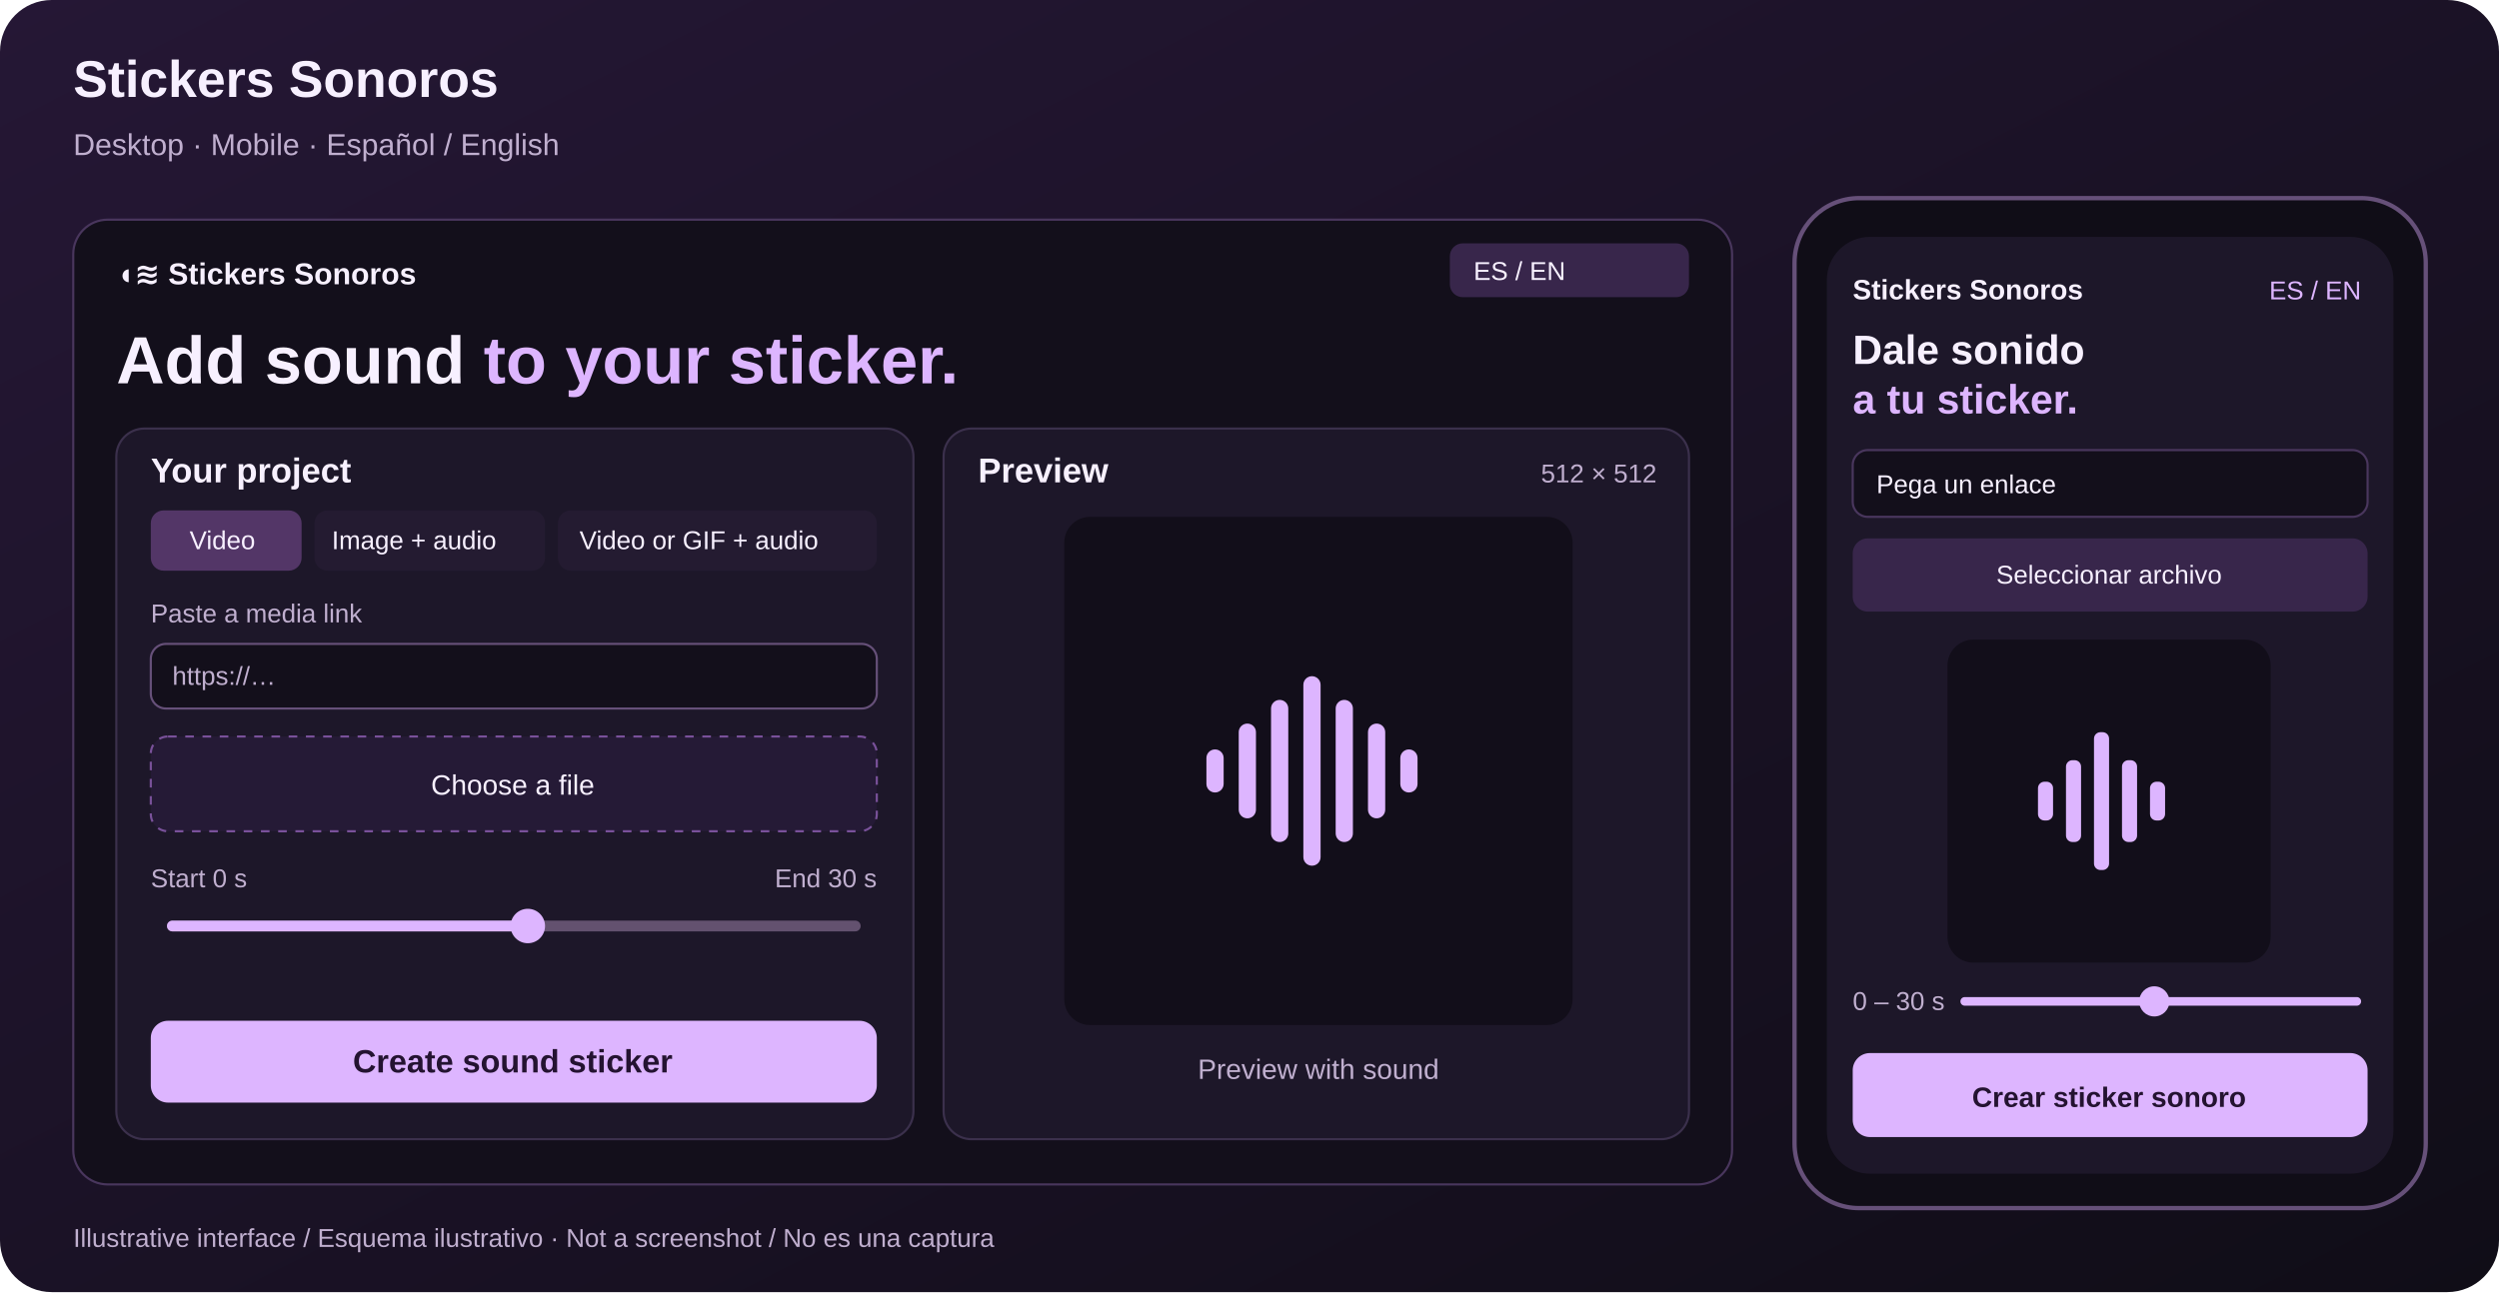
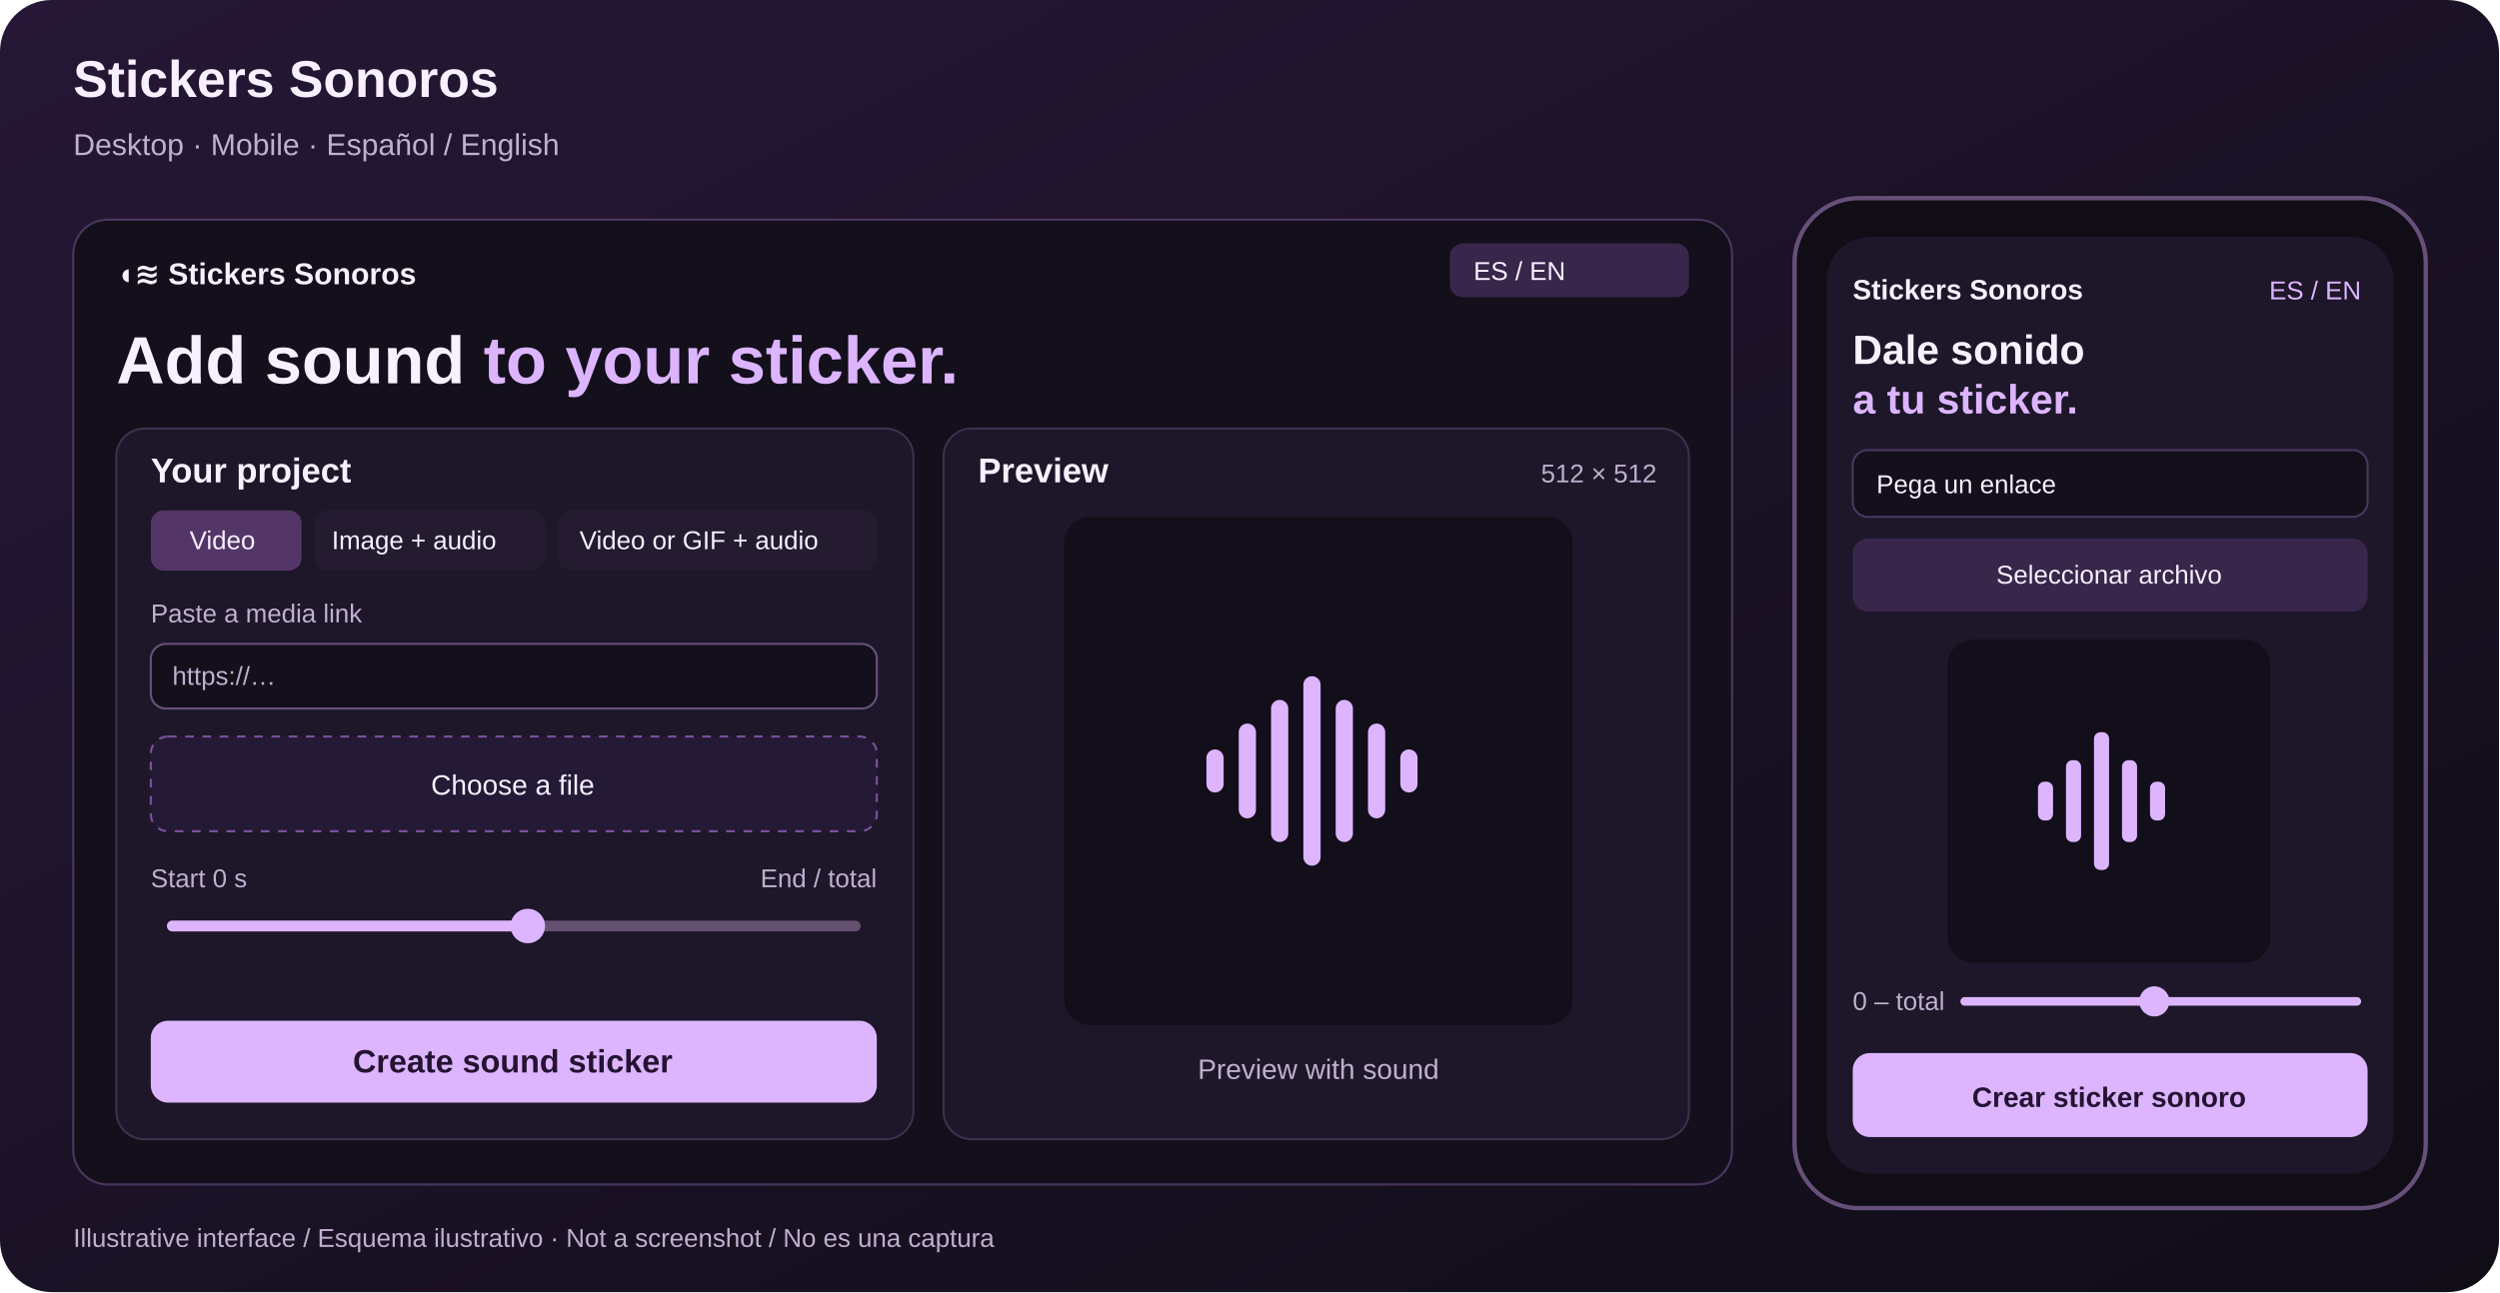
<svg xmlns="http://www.w3.org/2000/svg" width="1160" height="600" viewBox="0 0 1160 600" role="img" aria-labelledby="title desc">
  <defs>
    <linearGradient id="bg" x2="1" y2="1">
      <stop stop-color="#251735" />
      <stop offset="1" stop-color="#100d17" />
    </linearGradient>
  </defs>
  <rect width="1160" height="600" rx="24" fill="url(#bg)" />
  <g font-family="Arial, sans-serif" fill="#f7f0ff">
    <text x="34" y="45" font-size="24" font-weight="bold">Stickers Sonoros</text>
    <text x="34" y="72" font-size="14" fill="#c0afcf">Desktop · Mobile · Español / English</text>
    <rect x="34" y="102" width="770" height="448" rx="16" fill="#130f1b" stroke="#49365d" />
    <text x="54" y="132" font-size="14" font-weight="bold">◖≋ Stickers Sonoros</text>
    <rect x="673" y="113" width="111" height="25" rx="6" fill="#38264b" />
    <text x="684" y="130" font-size="12">ES / EN</text>
    <text x="54" y="178" font-size="31" font-weight="bold">Add sound <tspan fill="#ddb5ff">to your sticker.</tspan>
    </text>
    <rect x="54" y="199" width="370" height="330" rx="13" fill="#1d1729" stroke="#3b304c" />
    <text x="70" y="224" font-size="16" font-weight="bold">Your project</text>
    <g font-size="12">
      <rect x="70" y="237" width="70" height="28" rx="6" fill="#533667" />
      <text x="88" y="255">Video</text>
      <rect x="146" y="237" width="107" height="28" rx="6" fill="#241b31" />
      <text x="154" y="255">Image + audio</text>
      <rect x="259" y="237" width="148" height="28" rx="6" fill="#241b31" />
      <text x="269" y="255">Video or GIF + audio</text>
    </g>
    <text x="70" y="289" font-size="12" fill="#c0afcf">Paste a media link</text>
    <rect x="70" y="299" width="337" height="30" rx="7" fill="#130f1b" stroke="#665079" />
    <text x="80" y="318" font-size="12" fill="#c0afcf">https://…</text>
    <rect x="70" y="342" width="337" height="44" rx="8" fill="#251a36" stroke="#79519a" stroke-dasharray="4 4" />
    <text x="238" y="369" text-anchor="middle" font-size="13">Choose a file</text>
    <text x="70" y="412" font-size="12" fill="#c0afcf">Start 0 s</text>
-     <text x="407" y="412" text-anchor="end" font-size="12" fill="#c0afcf">End 30 s</text>
+     <text x="407" y="412" text-anchor="end" font-size="12" fill="#c0afcf">End / total</text>
    <path d="M80 430H397" stroke="#63516f" stroke-width="5" stroke-linecap="round" />
    <path d="M80 430H245" stroke="#ddb5ff" stroke-width="5" stroke-linecap="round" />
    <circle cx="245" cy="430" r="8" fill="#ddb5ff" />
    <rect x="70" y="474" width="337" height="38" rx="8" fill="#ddb5ff" />
    <text x="238" y="498" fill="#241331" font-weight="bold" text-anchor="middle" font-size="15">Create sound sticker</text>
    <rect x="438" y="199" width="346" height="330" rx="13" fill="#1d1729" stroke="#3b304c" />
    <text x="454" y="224" font-size="16" font-weight="bold">Preview</text>
    <text x="769" y="224" font-size="12" text-anchor="end" fill="#c0afcf">512 × 512</text>
    <rect x="494" y="240" width="236" height="236" rx="12" fill="#120e1a" />
    <g fill="#ddb5ff">
      <rect x="560" y="348" width="8" height="20" rx="4" />
      <rect x="575" y="336" width="8" height="44" rx="4" />
      <rect x="590" y="325" width="8" height="66" rx="4" />
      <rect x="605" y="314" width="8" height="88" rx="4" />
      <rect x="620" y="325" width="8" height="66" rx="4" />
      <rect x="635" y="336" width="8" height="44" rx="4" />
      <rect x="650" y="348" width="8" height="20" rx="4" />
    </g>
    <text x="612" y="501" text-anchor="middle" fill="#c0afcf" font-size="13">Preview with sound</text>
    <rect x="833" y="92" width="293" height="469" rx="30" fill="#100d17" stroke="#665079" stroke-width="2" />
    <rect x="848" y="110" width="263" height="435" rx="20" fill="#1d1729" />
    <text x="860" y="139" font-size="13" font-weight="bold">Stickers Sonoros</text>
    <text x="1096" y="139" font-size="12" fill="#ddb5ff" text-anchor="end">ES / EN</text>
    <text x="860" y="169" font-size="19" font-weight="bold">Dale sonido</text>
    <text x="860" y="192" font-size="19" font-weight="bold" fill="#ddb5ff">a tu sticker.</text>
    <rect x="860" y="209" width="239" height="31" rx="7" fill="#130f1b" stroke="#49365d" />
    <text x="871" y="229" font-size="12">Pega un enlace</text>
    <rect x="860" y="250" width="239" height="34" rx="7" fill="#38264b" />
    <text x="979" y="271" font-size="12" text-anchor="middle">Seleccionar archivo</text>
    <rect x="904" y="297" width="150" height="150" rx="12" fill="#120e1a" />
    <g fill="#ddb5ff">
      <rect x="946" y="363" width="7" height="18" rx="3" />
      <rect x="959" y="353" width="7" height="38" rx="3" />
      <rect x="972" y="340" width="7" height="64" rx="3" />
      <rect x="985" y="353" width="7" height="38" rx="3" />
      <rect x="998" y="363" width="7" height="18" rx="3" />
    </g>
-     <text x="860" y="469" font-size="12" fill="#c0afcf">0 – 30 s</text>
+     <text x="860" y="469" font-size="12" fill="#c0afcf">0 – total</text>
    <path d="M912 465H1094" stroke="#ddb5ff" stroke-width="4" stroke-linecap="round" />
    <circle cx="1000" cy="465" r="7" fill="#ddb5ff" />
    <rect x="860" y="489" width="239" height="39" rx="8" fill="#ddb5ff" />
    <text x="979" y="514" font-size="13" text-anchor="middle" font-weight="bold" fill="#241331">Crear sticker sonoro</text>
    <text x="34" y="579" font-size="12" fill="#c0afcf">Illustrative interface / Esquema ilustrativo · Not a screenshot / No es una captura</text>
  </g>
</svg>
